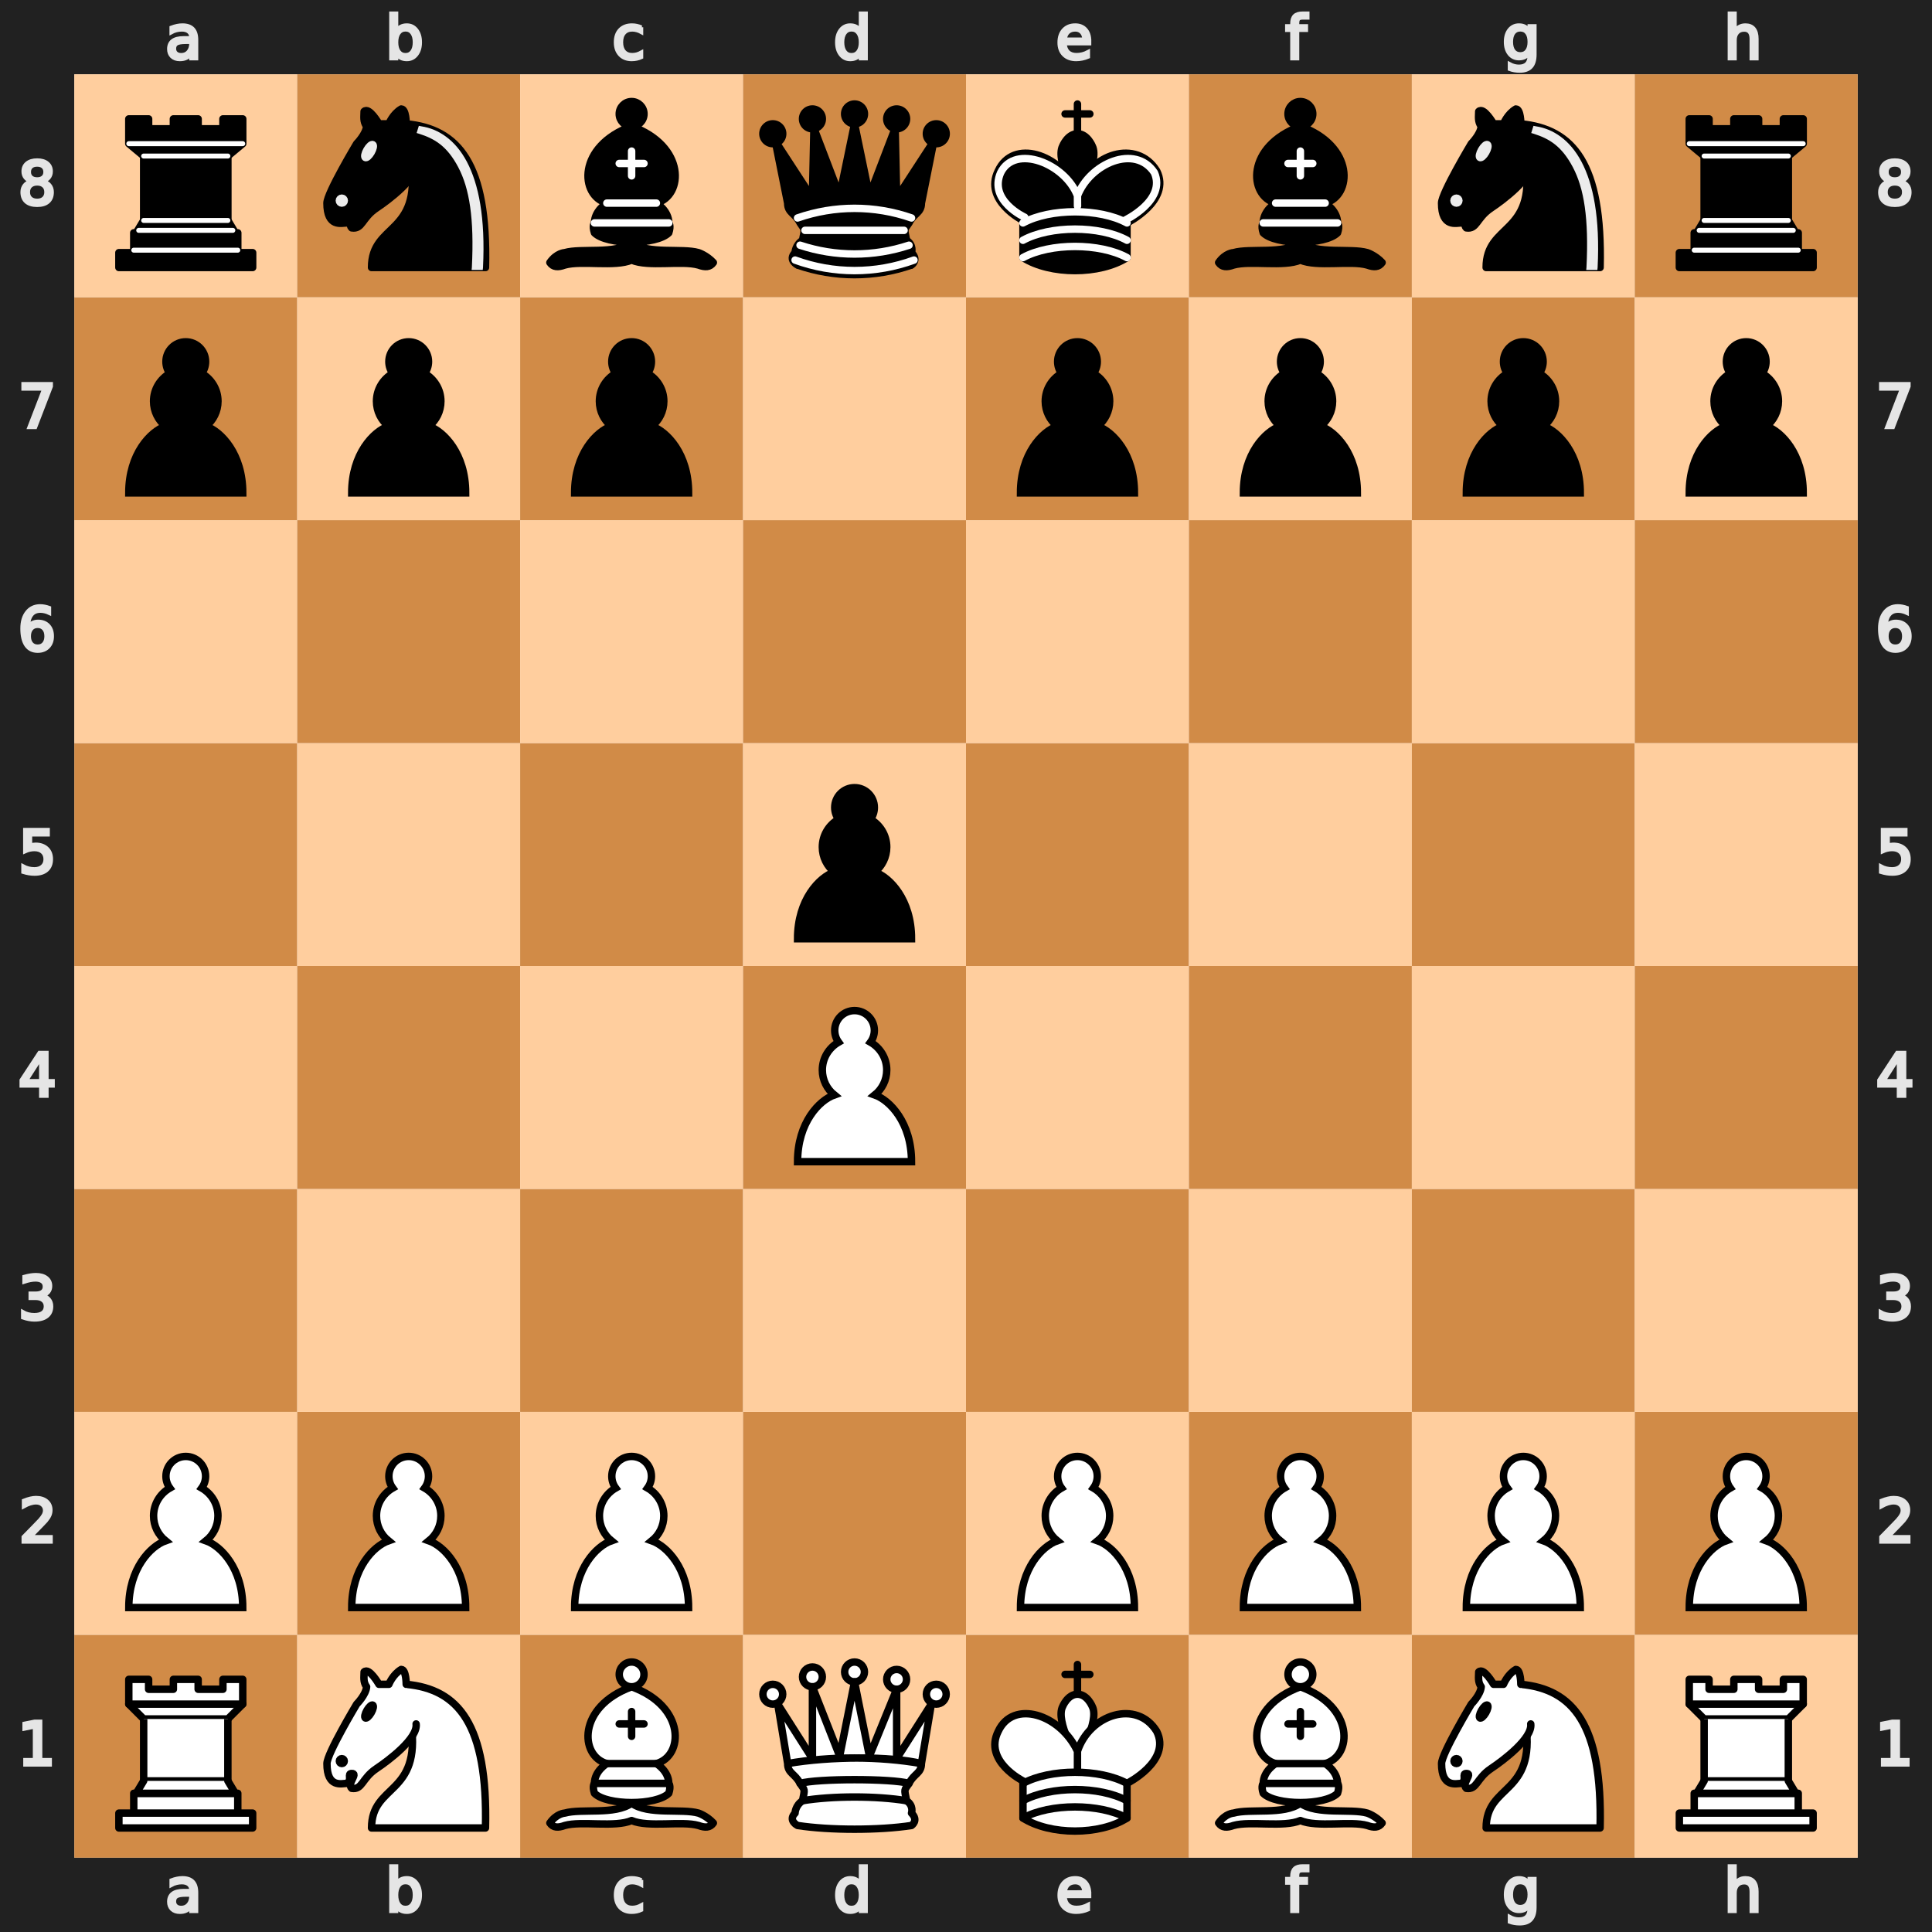
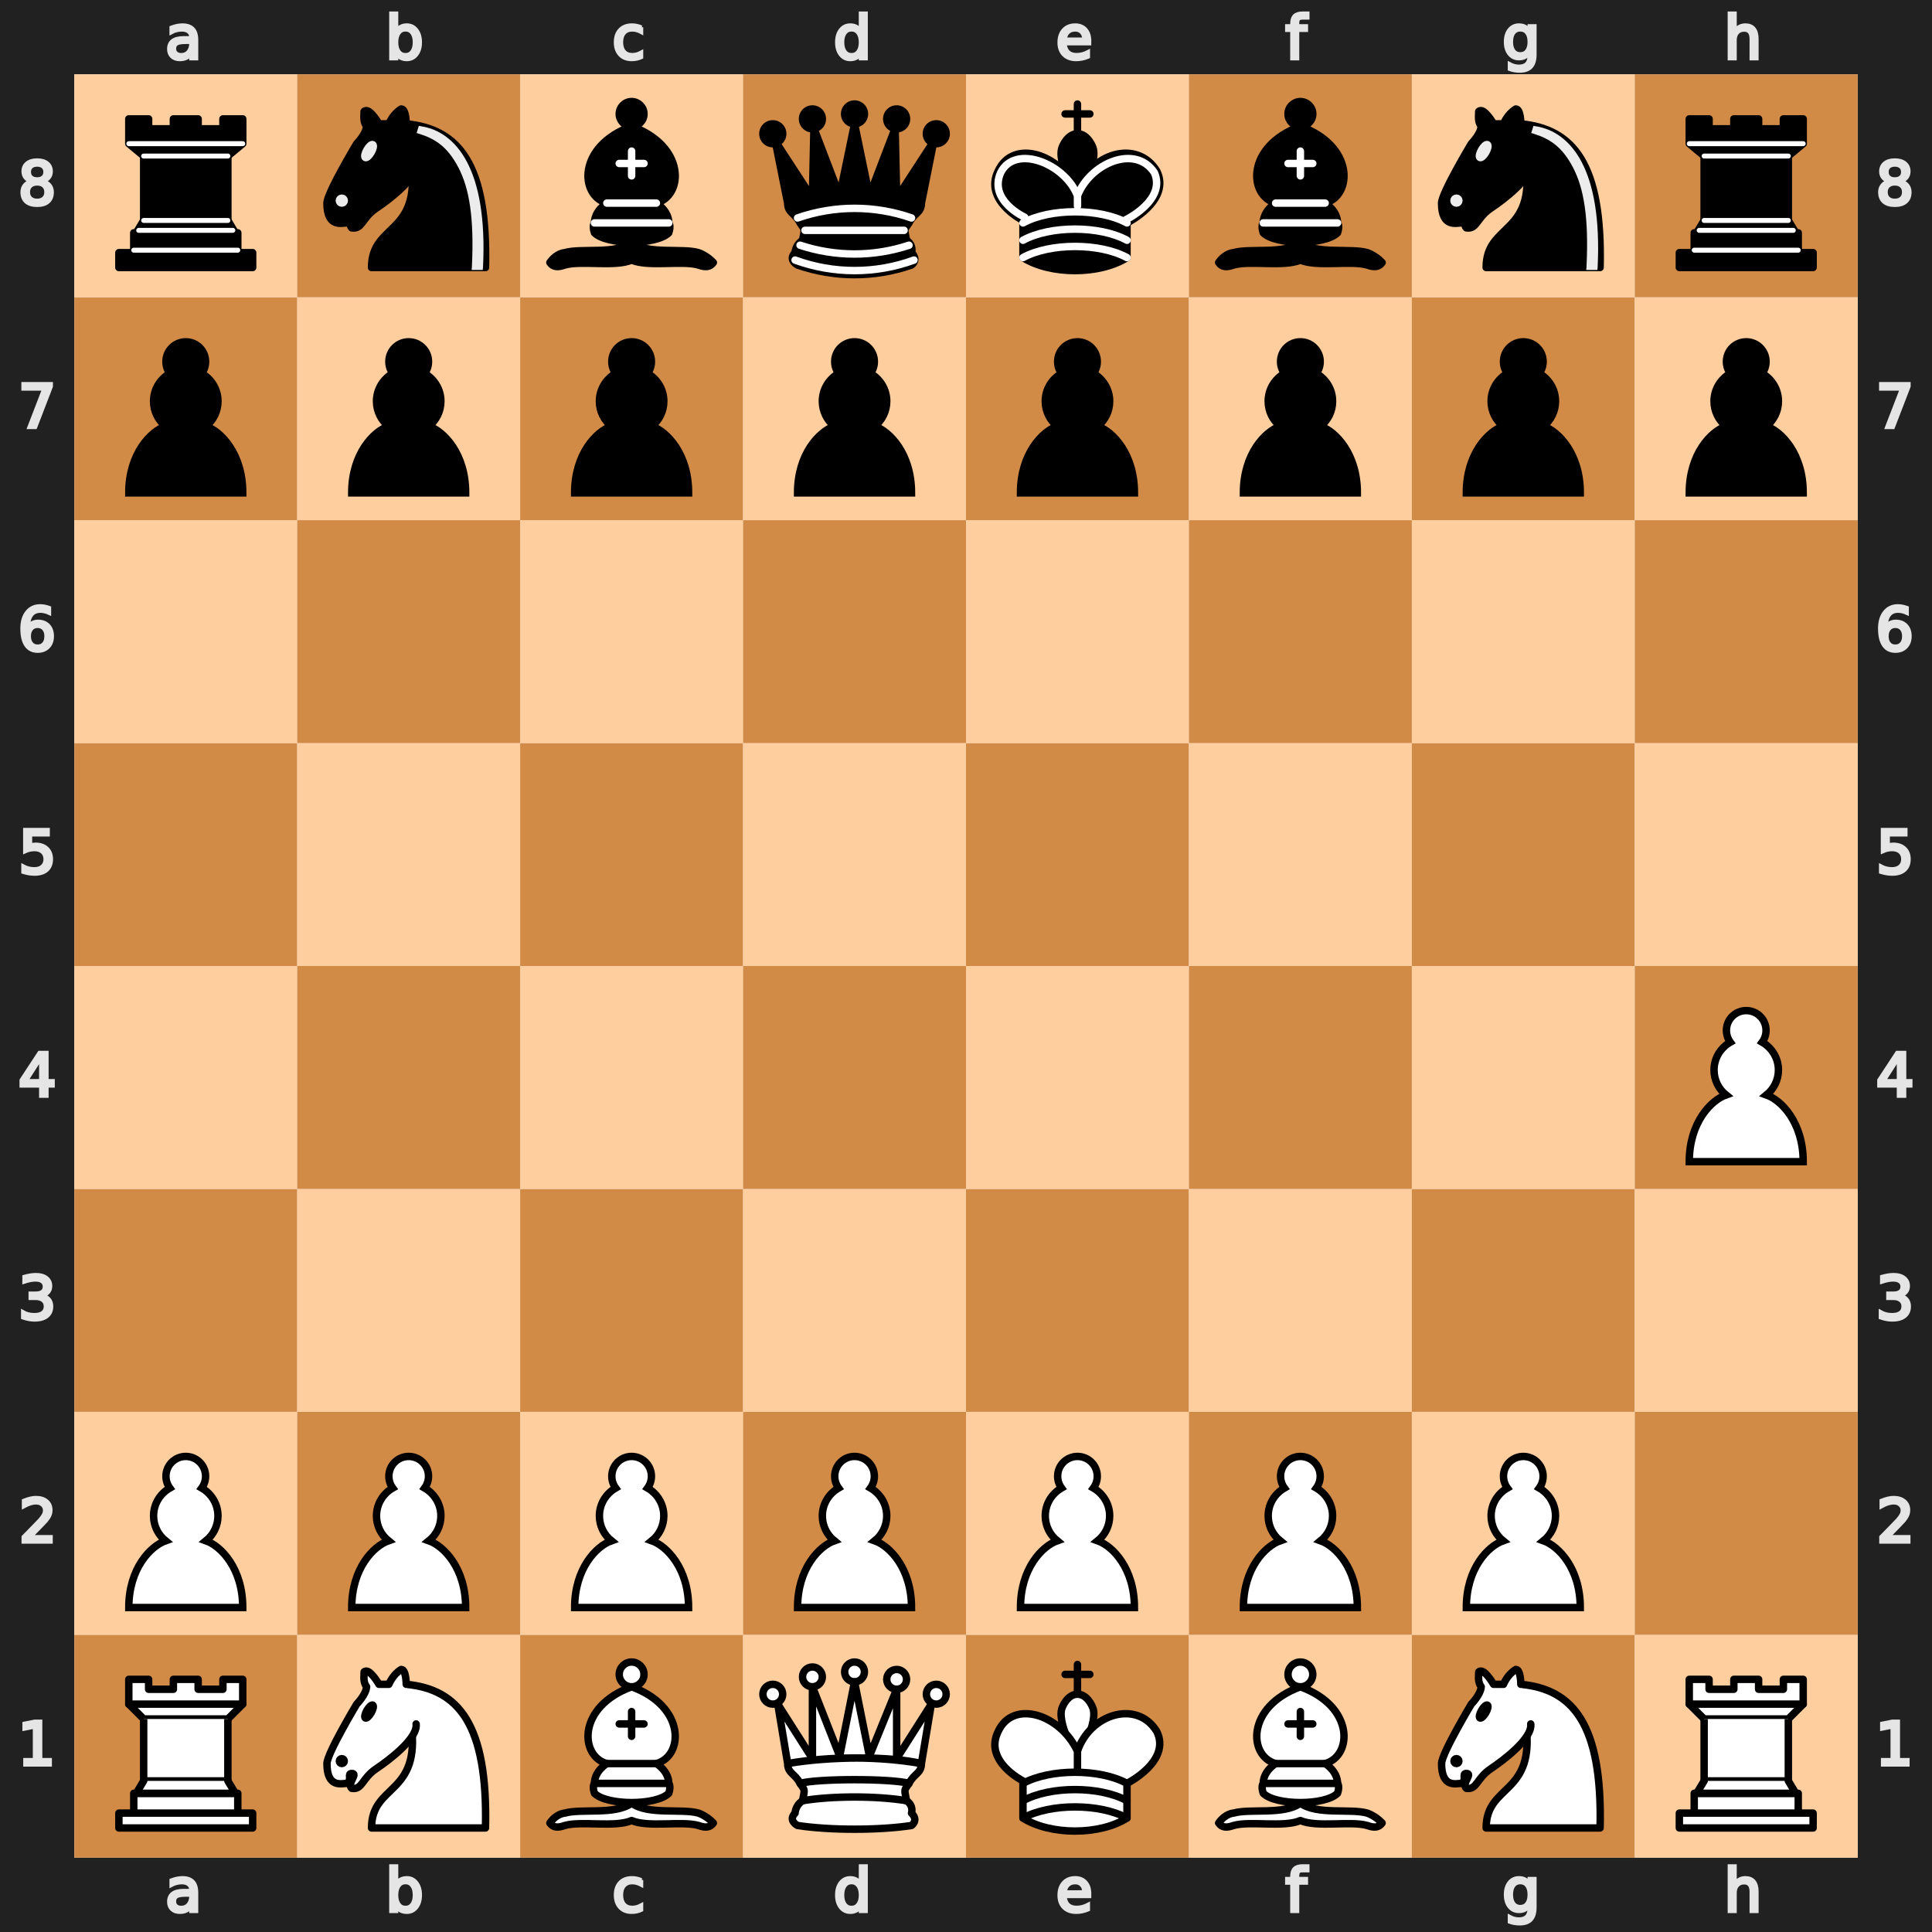
<svg xmlns="http://www.w3.org/2000/svg" xmlns:xlink="http://www.w3.org/1999/xlink" viewBox="0 0 390 390">
  <defs>
    <g id="white-pawn" class="white pawn">
      <path d="M22.5 9c-2.21 0-4 1.79-4 4 0 .89.29 1.71.78 2.38C17.33 16.5 16 18.59 16 21c0 2.03.94 3.84 2.41 5.03-3 1.06-7.41 5.55-7.41 13.47h23c0-7.92-4.41-12.41-7.41-13.47 1.47-1.19 2.41-3 2.41-5.03 0-2.41-1.33-4.5-3.28-5.62.49-.67.78-1.49.78-2.38 0-2.21-1.79-4-4-4z" fill="#fff" stroke="#000" stroke-width="1.5" stroke-linecap="round" />
    </g>
    <g id="white-knight" class="white knight" fill="none" fill-rule="evenodd" stroke="#000" stroke-width="1.5" stroke-linecap="round" stroke-linejoin="round">
      <path d="M 22,10 C 32.5,11 38.5,18 38,39 L 15,39 C 15,30 25,32.5 23,18" style="fill:#ffffff; stroke:#000000;" />
      <path d="M 24,18 C 24.38,20.91 18.45,25.37 16,27 C 13,29 13.18,31.34 11,31 C 9.958,30.06 12.41,27.96 11,28 C 10,28 11.19,29.23 10,30 C 9,30 5.997,31 6,26 C 6,24 12,14 12,14 C 12,14 13.89,12.1 14,10.5 C 13.27,9.506 13.5,8.5 13.5,7.5 C 14.5,6.5 16.5,10 16.5,10 L 18.5,10 C 18.5,10 19.28,8.008 21,7 C 22,7 22,10 22,10" style="fill:#ffffff; stroke:#000000;" />
      <path d="M 9.5 25.5 A 0.5 0.5 0 1 1 8.5,25.5 A 0.5 0.5 0 1 1 9.5 25.5 z" style="fill:#000000; stroke:#000000;" />
      <path d="M 15 15.5 A 0.5 1.5 0 1 1 14,15.5 A 0.5 1.5 0 1 1 15 15.5 z" transform="matrix(0.866,0.5,-0.5,0.866,9.693,-5.173)" style="fill:#000000; stroke:#000000;" />
    </g>
    <g id="white-bishop" class="white bishop" fill="none" fill-rule="evenodd" stroke="#000" stroke-width="1.5" stroke-linecap="round" stroke-linejoin="round">
      <g fill="#fff" stroke-linecap="butt">
        <path d="M9 36c3.39-.97 10.11.43 13.5-2 3.39 2.43 10.11 1.03 13.5 2 0 0 1.65.54 3 2-.68.97-1.65.99-3 .5-3.39-.97-10.11.46-13.5-1-3.39 1.46-10.11.03-13.5 1-1.354.49-2.323.47-3-.5 1.354-1.94 3-2 3-2zM15 32c2.5 2.5 12.5 2.5 15 0 .5-1.5 0-2 0-2 0-2.5-2.5-4-2.5-4 5.5-1.5 6-11.5-5-15.5-11 4-10.5 14-5 15.5 0 0-2.5 1.5-2.5 4 0 0-.5.5 0 2zM25 8a2.5 2.5 0 1 1-5 0 2.5 2.5 0 1 1 5 0z" />
      </g>
      <path d="M17.5 26h10M15 30h15m-7.5-14.5v5M20 18h5" stroke-linejoin="miter" />
    </g>
    <g id="white-rook" class="white rook" fill="#fff" fill-rule="evenodd" stroke="#000" stroke-width="1.5" stroke-linecap="round" stroke-linejoin="round">
      <path d="M9 39h27v-3H9v3zM12 36v-4h21v4H12zM11 14V9h4v2h5V9h5v2h5V9h4v5" stroke-linecap="butt" />
      <path d="M34 14l-3 3H14l-3-3" />
      <path d="M31 17v12.5H14V17" stroke-linecap="butt" stroke-linejoin="miter" />
      <path d="M31 29.5l1.5 2.5h-20l1.5-2.5" />
      <path d="M11 14h23" fill="none" stroke-linejoin="miter" />
    </g>
    <g id="white-queen" class="white queen" fill="#fff" fill-rule="evenodd" stroke="#000" stroke-width="1.5" stroke-linecap="round" stroke-linejoin="round">
      <path d="M8 12a2 2 0 1 1-4 0 2 2 0 1 1 4 0zM24.5 7.5a2 2 0 1 1-4 0 2 2 0 1 1 4 0zM41 12a2 2 0 1 1-4 0 2 2 0 1 1 4 0zM16 8.5a2 2 0 1 1-4 0 2 2 0 1 1 4 0zM33 9a2 2 0 1 1-4 0 2 2 0 1 1 4 0z" />
      <path d="M9 26c8.5-1.5 21-1.5 27 0l2-12-7 11V11l-5.5 13.5-3-15-3 15-5.5-14V25L7 14l2 12zM9 26c0 2 1.5 2 2.5 4 1 1.5 1 1 .5 3.5-1.5 1-1.5 2.5-1.5 2.5-1.5 1.5.5 2.5.5 2.5 6.5 1 16.5 1 23 0 0 0 1.5-1 0-2.5 0 0 .5-1.5-1-2.5-.5-2.5-.5-2 .5-3.5 1-2 2.5-2 2.5-4-8.5-1.5-18.5-1.5-27 0z" stroke-linecap="butt" />
      <path d="M11.5 30c3.5-1 18.5-1 22 0M12 33.5c6-1 15-1 21 0" fill="none" />
    </g>
    <g id="white-king" class="white king" fill="none" fill-rule="evenodd" stroke="#000" stroke-width="1.5" stroke-linecap="round" stroke-linejoin="round">
      <path d="M22.5 11.63V6M20 8h5" stroke-linejoin="miter" />
      <path d="M22.5 25s4.5-7.5 3-10.5c0 0-1-2.5-3-2.5s-3 2.5-3 2.5c-1.5 3 3 10.5 3 10.5" fill="#fff" stroke-linecap="butt" stroke-linejoin="miter" />
      <path d="M11.5 37c5.5 3.5 15.5 3.5 21 0v-7s9-4.5 6-10.5c-4-6.5-13.5-3.5-16 4V27v-3.5c-3.5-7.5-13-10.5-16-4-3 6 5 10 5 10V37z" fill="#fff" />
      <path d="M11.5 30c5.5-3 15.5-3 21 0m-21 3.5c5.5-3 15.5-3 21 0m-21 3.5c5.5-3 15.5-3 21 0" />
    </g>
    <g id="black-pawn" class="black pawn">
      <path d="M22.5 9c-2.21 0-4 1.79-4 4 0 .89.29 1.71.78 2.38C17.33 16.5 16 18.59 16 21c0 2.03.94 3.84 2.41 5.03-3 1.06-7.41 5.55-7.41 13.47h23c0-7.92-4.41-12.41-7.41-13.47 1.47-1.19 2.41-3 2.41-5.03 0-2.41-1.33-4.5-3.28-5.62.49-.67.78-1.49.78-2.38 0-2.21-1.79-4-4-4z" fill="#000" stroke="#000" stroke-width="1.5" stroke-linecap="round" />
    </g>
    <g id="black-knight" class="black knight" fill="none" fill-rule="evenodd" stroke="#000" stroke-width="1.5" stroke-linecap="round" stroke-linejoin="round">
      <path d="M 22,10 C 32.5,11 38.5,18 38,39 L 15,39 C 15,30 25,32.5 23,18" style="fill:#000000; stroke:#000000;" />
      <path d="M 24,18 C 24.38,20.91 18.45,25.37 16,27 C 13,29 13.18,31.34 11,31 C 9.958,30.06 12.41,27.96 11,28 C 10,28 11.19,29.23 10,30 C 9,30 5.997,31 6,26 C 6,24 12,14 12,14 C 12,14 13.89,12.1 14,10.5 C 13.27,9.506 13.5,8.5 13.5,7.5 C 14.5,6.5 16.5,10 16.5,10 L 18.5,10 C 18.5,10 19.28,8.008 21,7 C 22,7 22,10 22,10" style="fill:#000000; stroke:#000000;" />
      <path d="M 9.5 25.5 A 0.5 0.5 0 1 1 8.5,25.5 A 0.5 0.5 0 1 1 9.5 25.5 z" style="fill:#ececec; stroke:#ececec;" />
      <path d="M 15 15.5 A 0.5 1.5 0 1 1 14,15.5 A 0.5 1.5 0 1 1 15 15.5 z" transform="matrix(0.866,0.5,-0.5,0.866,9.693,-5.173)" style="fill:#ececec; stroke:#ececec;" />
      <path d="M 24.55,10.4 L 24.1,11.85 L 24.6,12 C 27.75,13 30.25,14.49 32.5,18.75 C 34.75,23.01 35.75,29.06 35.25,39 L 35.2,39.5 L 37.45,39.5 L 37.5,39 C 38,28.94 36.62,22.15 34.25,17.66 C 31.88,13.17 28.46,11.02 25.06,10.5 L 24.55,10.4 z " style="fill:#ececec; stroke:none;" />
    </g>
    <g id="black-bishop" class="black bishop" fill="none" fill-rule="evenodd" stroke="#000" stroke-width="1.5" stroke-linecap="round" stroke-linejoin="round">
      <path d="M9 36c3.39-.97 10.11.43 13.5-2 3.39 2.43 10.11 1.03 13.5 2 0 0 1.65.54 3 2-.68.97-1.65.99-3 .5-3.39-.97-10.11.46-13.5-1-3.39 1.46-10.11.03-13.5 1-1.354.49-2.323.47-3-.5 1.354-1.94 3-2 3-2zm6-4c2.5 2.5 12.5 2.5 15 0 .5-1.5 0-2 0-2 0-2.5-2.5-4-2.5-4 5.5-1.5 6-11.5-5-15.5-11 4-10.5 14-5 15.5 0 0-2.5 1.5-2.5 4 0 0-.5.5 0 2zM25 8a2.5 2.5 0 1 1-5 0 2.5 2.5 0 1 1 5 0z" fill="#000" stroke-linecap="butt" />
      <path d="M17.5 26h10M15 30h15m-7.5-14.5v5M20 18h5" stroke="#fff" stroke-linejoin="miter" />
    </g>
    <g id="black-rook" class="black rook" fill="#000" fill-rule="evenodd" stroke="#000" stroke-width="1.5" stroke-linecap="round" stroke-linejoin="round">
      <path d="M9 39h27v-3H9v3zM12.5 32l1.5-2.5h17l1.5 2.5h-20zM12 36v-4h21v4H12z" stroke-linecap="butt" />
      <path d="M14 29.5v-13h17v13H14z" stroke-linecap="butt" stroke-linejoin="miter" />
      <path d="M14 16.5L11 14h23l-3 2.5H14zM11 14V9h4v2h5V9h5v2h5V9h4v5H11z" stroke-linecap="butt" />
      <path d="M12 35.5h21M13 31.5h19M14 29.5h17M14 16.5h17M11 14h23" fill="none" stroke="#fff" stroke-width="1" stroke-linejoin="miter" />
    </g>
    <g id="black-queen" class="black queen" fill="#000" fill-rule="evenodd" stroke="#000" stroke-width="1.5" stroke-linecap="round" stroke-linejoin="round">
      <g fill="#000" stroke="none">
        <circle cx="6" cy="12" r="2.75" />
        <circle cx="14" cy="9" r="2.75" />
        <circle cx="22.5" cy="8" r="2.75" />
        <circle cx="31" cy="9" r="2.75" />
        <circle cx="39" cy="12" r="2.75" />
      </g>
      <path d="M9 26c8.5-1.5 21-1.5 27 0l2.5-12.5L31 25l-.3-14.1-5.2 13.6-3-14.5-3 14.5-5.2-13.6L14 25 6.5 13.5 9 26zM9 26c0 2 1.5 2 2.5 4 1 1.5 1 1 .5 3.5-1.5 1-1.5 2.5-1.5 2.5-1.5 1.5.5 2.5.5 2.5 6.5 1 16.5 1 23 0 0 0 1.5-1 0-2.5 0 0 .5-1.5-1-2.5-.5-2.5-.5-2 .5-3.5 1-2 2.5-2 2.5-4-8.5-1.5-18.5-1.5-27 0z" stroke-linecap="butt" />
      <path d="M11 38.5a35 35 1 0 0 23 0" fill="none" stroke-linecap="butt" />
      <path d="M11 29a35 35 1 0 1 23 0M12.5 31.5h20M11.5 34.5a35 35 1 0 0 22 0M10.5 37.5a35 35 1 0 0 24 0" fill="none" stroke="#fff" />
    </g>
    <g id="black-king" class="black king" fill="none" fill-rule="evenodd" stroke="#000" stroke-width="1.5" stroke-linecap="round" stroke-linejoin="round">
      <path d="M22.5 11.63V6" stroke-linejoin="miter" />
      <path d="M22.5 25s4.5-7.5 3-10.5c0 0-1-2.5-3-2.5s-3 2.5-3 2.5c-1.5 3 3 10.5 3 10.5" fill="#000" stroke-linecap="butt" stroke-linejoin="miter" />
      <path d="M11.5 37c5.5 3.5 15.5 3.5 21 0v-7s9-4.5 6-10.5c-4-6.5-13.5-3.5-16 4V27v-3.5c-3.5-7.5-13-10.5-16-4-3 6 5 10 5 10V37z" fill="#000" />
      <path d="M20 8h5" stroke-linejoin="miter" />
      <path d="M32 29.5s8.5-4 6.03-9.65C34.15 14 25 18 22.5 24.5l.01 2.1-.01-2.1C20 18 9.906 14 6.997 19.85c-2.497 5.65 4.853 9 4.853 9M11.5 30c5.5-3 15.5-3 21 0m-21 3.5c5.5-3 15.5-3 21 0m-21 3.5c5.5-3 15.5-3 21 0" stroke="#fff" />
    </g>
  </defs>
  <rect x="7.5" y="7.5" width="375" height="375" fill="none" stroke="#212121" stroke-width="15" />
  <g transform="translate(20, 1) scale(0.75, 0.75)" fill="#e5e5e5" stroke="#e5e5e5">
    <path d="M23.328 10.016q-1.742 0-2.414.398-.672.398-.672 1.36 0 .765.5 1.218.508.445 1.375.445 1.196 0 1.914-.843.727-.852.727-2.258v-.32zm2.867-.594v4.992h-1.437v-1.328q-.492.797-1.227 1.18-.734.375-1.797.375-1.343 0-2.14-.75-.79-.758-.79-2.024 0-1.476.985-2.226.992-.75 2.953-.75h2.016V8.75q0-.992-.656-1.531-.649-.547-1.829-.547-.75 0-1.46.18-.711.18-1.368.539V6.062q.79-.304 1.532-.453.742-.156 1.445-.156 1.898 0 2.836.984.937.985.937 2.985z" />
  </g>
  <g transform="translate(20, 375) scale(0.75, 0.75)" fill="#e5e5e5" stroke="#e5e5e5">
    <path d="M23.328 10.016q-1.742 0-2.414.398-.672.398-.672 1.36 0 .765.5 1.218.508.445 1.375.445 1.196 0 1.914-.843.727-.852.727-2.258v-.32zm2.867-.594v4.992h-1.437v-1.328q-.492.797-1.227 1.18-.734.375-1.797.375-1.343 0-2.14-.75-.79-.758-.79-2.024 0-1.476.985-2.226.992-.75 2.953-.75h2.016V8.75q0-.992-.656-1.531-.649-.547-1.829-.547-.75 0-1.46.18-.711.18-1.368.539V6.062q.79-.304 1.532-.453.742-.156 1.445-.156 1.898 0 2.836.984.937.985.937 2.985z" />
  </g>
  <g transform="translate(65, 1) scale(0.75, 0.75)" fill="#e5e5e5" stroke="#e5e5e5">
    <path d="M24.922 10.047q0-1.586-.656-2.485-.649-.906-1.79-.906-1.14 0-1.796.906-.649.899-.649 2.485 0 1.586.649 2.492.656.898 1.797.898 1.14 0 1.789-.898.656-.906.656-2.492zm-4.89-3.055q.452-.781 1.14-1.156.695-.383 1.656-.383 1.594 0 2.586 1.266 1 1.265 1 3.328 0 2.062-1 3.328-.992 1.266-2.586 1.266-.96 0-1.656-.375-.688-.383-1.14-1.164v1.312h-1.446V2.258h1.445z" />
  </g>
  <g transform="translate(65, 375) scale(0.75, 0.75)" fill="#e5e5e5" stroke="#e5e5e5">
    <path d="M24.922 10.047q0-1.586-.656-2.485-.649-.906-1.79-.906-1.14 0-1.796.906-.649.899-.649 2.485 0 1.586.649 2.492.656.898 1.797.898 1.14 0 1.789-.898.656-.906.656-2.492zm-4.89-3.055q.452-.781 1.14-1.156.695-.383 1.656-.383 1.594 0 2.586 1.266 1 1.265 1 3.328 0 2.062-1 3.328-.992 1.266-2.586 1.266-.96 0-1.656-.375-.688-.383-1.14-1.164v1.312h-1.446V2.258h1.445z" />
  </g>
  <g transform="translate(110, 1) scale(0.75, 0.75)" fill="#e5e5e5" stroke="#e5e5e5">
    <path d="M25.96 6v1.344q-.608-.336-1.226-.5-.609-.172-1.234-.172-1.398 0-2.172.89-.773.883-.773 2.485 0 1.601.773 2.492.774.883 2.172.883.625 0 1.234-.164.618-.172 1.227-.508v1.328q-.602.281-1.25.422-.64.14-1.367.14-1.977 0-3.14-1.242-1.165-1.242-1.165-3.351 0-2.14 1.172-3.367 1.18-1.227 3.227-1.227.664 0 1.296.14.633.134 1.227.407z" />
  </g>
  <g transform="translate(110, 375) scale(0.75, 0.75)" fill="#e5e5e5" stroke="#e5e5e5">
    <path d="M25.96 6v1.344q-.608-.336-1.226-.5-.609-.172-1.234-.172-1.398 0-2.172.89-.773.883-.773 2.485 0 1.601.773 2.492.774.883 2.172.883.625 0 1.234-.164.618-.172 1.227-.508v1.328q-.602.281-1.25.422-.64.14-1.367.14-1.977 0-3.14-1.242-1.165-1.242-1.165-3.351 0-2.14 1.172-3.367 1.18-1.227 3.227-1.227.664 0 1.296.14.633.134 1.227.407z" />
  </g>
  <g transform="translate(155, 1) scale(0.75, 0.75)" fill="#e5e5e5" stroke="#e5e5e5">
    <path d="M24.973 6.992V2.258h1.437v12.156h-1.437v-1.312q-.453.78-1.149 1.164-.687.375-1.656.375-1.586 0-2.586-1.266-.992-1.266-.992-3.328 0-2.063.992-3.328 1-1.266 2.586-1.266.969 0 1.656.383.696.375 1.149 1.156zm-4.899 3.055q0 1.586.649 2.492.656.898 1.797.898 1.14 0 1.796-.898.657-.906.657-2.492 0-1.586-.657-2.485-.656-.906-1.796-.906-1.141 0-1.797.906-.649.899-.649 2.485z" />
  </g>
  <g transform="translate(155, 375) scale(0.75, 0.75)" fill="#e5e5e5" stroke="#e5e5e5">
    <path d="M24.973 6.992V2.258h1.437v12.156h-1.437v-1.312q-.453.78-1.149 1.164-.687.375-1.656.375-1.586 0-2.586-1.266-.992-1.266-.992-3.328 0-2.063.992-3.328 1-1.266 2.586-1.266.969 0 1.656.383.696.375 1.149 1.156zm-4.899 3.055q0 1.586.649 2.492.656.898 1.797.898 1.14 0 1.796-.898.657-.906.657-2.492 0-1.586-.657-2.485-.656-.906-1.796-.906-1.141 0-1.797.906-.649.899-.649 2.485z" />
  </g>
  <g transform="translate(200, 1) scale(0.75, 0.75)" fill="#e5e5e5" stroke="#e5e5e5">
    <path d="M26.555 9.68v.703h-6.61q.094 1.484.89 2.265.806.774 2.235.774.828 0 1.602-.203.781-.203 1.547-.61v1.36q-.774.328-1.586.5-.813.172-1.649.172-2.093 0-3.32-1.22-1.219-1.218-1.219-3.296 0-2.148 1.157-3.406 1.164-1.266 3.132-1.266 1.766 0 2.79 1.14 1.03 1.134 1.03 3.087zm-1.438-.422q-.015-1.18-.664-1.883-.64-.703-1.703-.703-1.203 0-1.93.68-.718.68-.828 1.914z" />
  </g>
  <g transform="translate(200, 375) scale(0.75, 0.75)" fill="#e5e5e5" stroke="#e5e5e5">
    <path d="M26.555 9.68v.703h-6.61q.094 1.484.89 2.265.806.774 2.235.774.828 0 1.602-.203.781-.203 1.547-.61v1.36q-.774.328-1.586.5-.813.172-1.649.172-2.093 0-3.32-1.22-1.219-1.218-1.219-3.296 0-2.148 1.157-3.406 1.164-1.266 3.132-1.266 1.766 0 2.79 1.14 1.03 1.134 1.03 3.087zm-1.438-.422q-.015-1.18-.664-1.883-.64-.703-1.703-.703-1.203 0-1.93.68-.718.68-.828 1.914z" />
  </g>
  <g transform="translate(245, 1) scale(0.75, 0.75)" fill="#e5e5e5" stroke="#e5e5e5">
    <path d="M25.285 2.258v1.195H23.91q-.773 0-1.078.313-.297.312-.297 1.125v.773h2.367v1.117h-2.367v7.633H21.09V6.781h-1.375V5.664h1.375v-.61q0-1.46.68-2.124.68-.672 2.156-.672z" />
  </g>
  <g transform="translate(245, 375) scale(0.75, 0.75)" fill="#e5e5e5" stroke="#e5e5e5">
    <path d="M25.285 2.258v1.195H23.91q-.773 0-1.078.313-.297.312-.297 1.125v.773h2.367v1.117h-2.367v7.633H21.09V6.781h-1.375V5.664h1.375v-.61q0-1.46.68-2.124.68-.672 2.156-.672z" />
  </g>
  <g transform="translate(290, 1) scale(0.75, 0.75)" fill="#e5e5e5" stroke="#e5e5e5">
    <path d="M24.973 9.937q0-1.562-.649-2.421-.64-.86-1.804-.86-1.157 0-1.805.86-.64.859-.64 2.421 0 1.555.64 2.415.648.859 1.805.859 1.164 0 1.804-.86.649-.859.649-2.414zm1.437 3.391q0 2.234-.992 3.32-.992 1.094-3.04 1.094-.757 0-1.429-.117-.672-.11-1.304-.344v-1.398q.632.344 1.25.508.617.164 1.257.164 1.414 0 2.118-.743.703-.734.703-2.226v-.711q-.446.773-1.141 1.156-.695.383-1.664.383-1.61 0-2.594-1.227-.984-1.226-.984-3.25 0-2.03.984-3.257.985-1.227 2.594-1.227.969 0 1.664.383t1.14 1.156V5.664h1.438z" />
  </g>
  <g transform="translate(290, 375) scale(0.75, 0.75)" fill="#e5e5e5" stroke="#e5e5e5">
    <path d="M24.973 9.937q0-1.562-.649-2.421-.64-.86-1.804-.86-1.157 0-1.805.86-.64.859-.64 2.421 0 1.555.64 2.415.648.859 1.805.859 1.164 0 1.804-.86.649-.859.649-2.414zm1.437 3.391q0 2.234-.992 3.32-.992 1.094-3.04 1.094-.757 0-1.429-.117-.672-.11-1.304-.344v-1.398q.632.344 1.25.508.617.164 1.257.164 1.414 0 2.118-.743.703-.734.703-2.226v-.711q-.446.773-1.141 1.156-.695.383-1.664.383-1.61 0-2.594-1.227-.984-1.226-.984-3.25 0-2.03.984-3.257.985-1.227 2.594-1.227.969 0 1.664.383t1.14 1.156V5.664h1.438z" />
  </g>
  <g transform="translate(335, 1) scale(0.75, 0.75)" fill="#e5e5e5" stroke="#e5e5e5">
    <path d="M26.164 9.133v5.281h-1.437V9.18q0-1.243-.485-1.86-.484-.617-1.453-.617-1.164 0-1.836.742-.672.742-.672 2.024v4.945h-1.445V2.258h1.445v4.765q.516-.789 1.211-1.18.703-.39 1.617-.39 1.508 0 2.282.938.773.93.773 2.742z" />
  </g>
  <g transform="translate(335, 375) scale(0.75, 0.75)" fill="#e5e5e5" stroke="#e5e5e5">
    <path d="M26.164 9.133v5.281h-1.437V9.18q0-1.243-.485-1.86-.484-.617-1.453-.617-1.164 0-1.836.742-.672.742-.672 2.024v4.945h-1.445V2.258h1.445v4.765q.516-.789 1.211-1.18.703-.39 1.617-.39 1.508 0 2.282.938.773.93.773 2.742z" />
  </g>
  <g transform="translate(0, 335) scale(0.75, 0.75)" fill="#e5e5e5" stroke="#e5e5e5">
    <path d="M6.754 26.996h2.578v-8.898l-2.805.562v-1.437l2.79-.563h1.578v10.336h2.578v1.328h-6.72z" />
  </g>
  <g transform="translate(375, 335) scale(0.75, 0.75)" fill="#e5e5e5" stroke="#e5e5e5">
    <path d="M6.754 26.996h2.578v-8.898l-2.805.562v-1.437l2.79-.563h1.578v10.336h2.578v1.328h-6.72z" />
  </g>
  <g transform="translate(0, 290) scale(0.75, 0.75)" fill="#e5e5e5" stroke="#e5e5e5">
    <path d="M8.195 26.996h5.508v1.328H6.297v-1.328q.898-.93 2.445-2.492 1.555-1.57 1.953-2.024.758-.851 1.055-1.437.305-.594.305-1.164 0-.93-.657-1.516-.648-.586-1.695-.586-.742 0-1.57.258-.82.258-1.758.781v-1.593q.953-.383 1.781-.578.828-.196 1.516-.196 1.812 0 2.89.906 1.079.907 1.079 2.422 0 .72-.274 1.368-.265.64-.976 1.515-.196.227-1.243 1.313-1.046 1.078-2.953 3.023z" />
  </g>
  <g transform="translate(375, 290) scale(0.75, 0.75)" fill="#e5e5e5" stroke="#e5e5e5">
    <path d="M8.195 26.996h5.508v1.328H6.297v-1.328q.898-.93 2.445-2.492 1.555-1.57 1.953-2.024.758-.851 1.055-1.437.305-.594.305-1.164 0-.93-.657-1.516-.648-.586-1.695-.586-.742 0-1.57.258-.82.258-1.758.781v-1.593q.953-.383 1.781-.578.828-.196 1.516-.196 1.812 0 2.89.906 1.079.907 1.079 2.422 0 .72-.274 1.368-.265.64-.976 1.515-.196.227-1.243 1.313-1.046 1.078-2.953 3.023z" />
  </g>
  <g transform="translate(0, 245) scale(0.75, 0.75)" fill="#e5e5e5" stroke="#e5e5e5">
    <path d="M11.434 22.035q1.132.242 1.765 1.008.64.766.64 1.89 0 1.727-1.187 2.672-1.187.946-3.375.946-.734 0-1.515-.149-.774-.14-1.602-.43V26.45q.656.383 1.438.578.78.196 1.632.196 1.485 0 2.258-.586.782-.586.782-1.703 0-1.032-.727-1.61-.719-.586-2.008-.586h-1.36v-1.297h1.423q1.164 0 1.78-.46.618-.47.618-1.344 0-.899-.64-1.375-.633-.485-1.82-.485-.65 0-1.391.141-.743.14-1.633.437V16.95q.898-.25 1.68-.375.788-.125 1.484-.125 1.797 0 2.844.82 1.046.813 1.046 2.204 0 .968-.554 1.64-.555.664-1.578.922z" />
  </g>
  <g transform="translate(375, 245) scale(0.75, 0.75)" fill="#e5e5e5" stroke="#e5e5e5">
    <path d="M11.434 22.035q1.132.242 1.765 1.008.64.766.64 1.89 0 1.727-1.187 2.672-1.187.946-3.375.946-.734 0-1.515-.149-.774-.14-1.602-.43V26.45q.656.383 1.438.578.78.196 1.632.196 1.485 0 2.258-.586.782-.586.782-1.703 0-1.032-.727-1.61-.719-.586-2.008-.586h-1.36v-1.297h1.423q1.164 0 1.78-.46.618-.47.618-1.344 0-.899-.64-1.375-.633-.485-1.82-.485-.65 0-1.391.141-.743.14-1.633.437V16.95q.898-.25 1.68-.375.788-.125 1.484-.125 1.797 0 2.844.82 1.046.813 1.046 2.204 0 .968-.554 1.64-.555.664-1.578.922z" />
  </g>
  <g transform="translate(0, 200) scale(0.75, 0.75)" fill="#e5e5e5" stroke="#e5e5e5">
    <path d="M11.016 18.035L7.03 24.262h3.985zm-.414-1.375h1.984v7.602h1.664v1.312h-1.664v2.75h-1.57v-2.75H5.75v-1.523z" />
  </g>
  <g transform="translate(375, 200) scale(0.75, 0.75)" fill="#e5e5e5" stroke="#e5e5e5">
    <path d="M11.016 18.035L7.03 24.262h3.985zm-.414-1.375h1.984v7.602h1.664v1.312h-1.664v2.75h-1.57v-2.75H5.75v-1.523z" />
  </g>
  <g transform="translate(0, 155) scale(0.75, 0.75)" fill="#e5e5e5" stroke="#e5e5e5">
    <path d="M6.719 16.66h6.195v1.328h-4.75v2.86q.344-.118.688-.172.343-.063.687-.063 1.953 0 3.094 1.07 1.14 1.07 1.14 2.899 0 1.883-1.171 2.93-1.172 1.039-3.305 1.039-.735 0-1.5-.125-.758-.125-1.57-.375v-1.586q.703.383 1.453.57.75.188 1.586.188 1.351 0 2.14-.711.79-.711.79-1.93 0-1.219-.79-1.93-.789-.71-2.14-.71-.633 0-1.266.14-.625.14-1.281.438z" />
  </g>
  <g transform="translate(375, 155) scale(0.75, 0.75)" fill="#e5e5e5" stroke="#e5e5e5">
    <path d="M6.719 16.66h6.195v1.328h-4.75v2.86q.344-.118.688-.172.343-.063.687-.063 1.953 0 3.094 1.07 1.14 1.07 1.14 2.899 0 1.883-1.171 2.93-1.172 1.039-3.305 1.039-.735 0-1.5-.125-.758-.125-1.57-.375v-1.586q.703.383 1.453.57.75.188 1.586.188 1.351 0 2.14-.711.79-.711.79-1.93 0-1.219-.79-1.93-.789-.71-2.14-.71-.633 0-1.266.14-.625.14-1.281.438z" />
  </g>
  <g transform="translate(0, 110) scale(0.75, 0.75)" fill="#e5e5e5" stroke="#e5e5e5">
    <path d="M10.137 21.863q-1.063 0-1.688.727-.617.726-.617 1.992 0 1.258.617 1.992.625.727 1.688.727 1.062 0 1.68-.727.624-.734.624-1.992 0-1.266-.625-1.992-.617-.727-1.68-.727zm3.133-4.945v1.437q-.594-.28-1.204-.43-.601-.148-1.195-.148-1.562 0-2.39 1.055-.82 1.055-.938 3.188.46-.68 1.156-1.04.696-.367 1.531-.367 1.758 0 2.774 1.07 1.023 1.063 1.023 2.899 0 1.797-1.062 2.883-1.063 1.086-2.828 1.086-2.024 0-3.094-1.547-1.07-1.555-1.07-4.5 0-2.766 1.312-4.406 1.313-1.649 3.524-1.649.593 0 1.195.117.61.118 1.266.352z" />
  </g>
  <g transform="translate(375, 110) scale(0.75, 0.75)" fill="#e5e5e5" stroke="#e5e5e5">
    <path d="M10.137 21.863q-1.063 0-1.688.727-.617.726-.617 1.992 0 1.258.617 1.992.625.727 1.688.727 1.062 0 1.68-.727.624-.734.624-1.992 0-1.266-.625-1.992-.617-.727-1.68-.727zm3.133-4.945v1.437q-.594-.28-1.204-.43-.601-.148-1.195-.148-1.562 0-2.39 1.055-.82 1.055-.938 3.188.46-.68 1.156-1.04.696-.367 1.531-.367 1.758 0 2.774 1.07 1.023 1.063 1.023 2.899 0 1.797-1.062 2.883-1.063 1.086-2.828 1.086-2.024 0-3.094-1.547-1.07-1.555-1.07-4.5 0-2.766 1.312-4.406 1.313-1.649 3.524-1.649.593 0 1.195.117.61.118 1.266.352z" />
  </g>
  <g transform="translate(0, 65) scale(0.75, 0.75)" fill="#e5e5e5" stroke="#e5e5e5">
    <path d="M6.25 16.66h7.5v.672L9.516 28.324H7.867l3.985-10.336H6.25z" />
  </g>
  <g transform="translate(375, 65) scale(0.75, 0.75)" fill="#e5e5e5" stroke="#e5e5e5">
    <path d="M6.25 16.66h7.5v.672L9.516 28.324H7.867l3.985-10.336H6.25z" />
  </g>
  <g transform="translate(0, 20) scale(0.75, 0.75)" fill="#e5e5e5" stroke="#e5e5e5">
    <path d="M10 22.785q-1.125 0-1.773.602-.641.601-.641 1.656t.64 1.656q.649.602 1.774.602t1.773-.602q.649-.61.649-1.656 0-1.055-.649-1.656-.64-.602-1.773-.602zm-1.578-.672q-1.016-.25-1.586-.945-.563-.695-.563-1.695 0-1.399.993-2.211 1-.813 2.734-.813 1.742 0 2.734.813.993.812.993 2.21 0 1-.57 1.696-.563.695-1.571.945 1.14.266 1.773 1.04.641.773.641 1.89 0 1.695-1.04 2.602-1.03.906-2.96.906t-2.969-.906Q6 26.738 6 25.043q0-1.117.64-1.89.641-.774 1.782-1.04zm-.578-2.492q0 .906.562 1.414.57.508 1.594.508 1.016 0 1.586-.508.578-.508.578-1.414 0-.906-.578-1.414-.57-.508-1.586-.508-1.023 0-1.594.508-.562.508-.562 1.414z" />
  </g>
  <g transform="translate(375, 20) scale(0.75, 0.75)" fill="#e5e5e5" stroke="#e5e5e5">
    <path d="M10 22.785q-1.125 0-1.773.602-.641.601-.641 1.656t.64 1.656q.649.602 1.774.602t1.773-.602q.649-.61.649-1.656 0-1.055-.649-1.656-.64-.602-1.773-.602zm-1.578-.672q-1.016-.25-1.586-.945-.563-.695-.563-1.695 0-1.399.993-2.211 1-.813 2.734-.813 1.742 0 2.734.813.993.812.993 2.21 0 1-.57 1.696-.563.695-1.571.945 1.14.266 1.773 1.04.641.773.641 1.89 0 1.695-1.04 2.602-1.03.906-2.96.906t-2.969-.906Q6 26.738 6 25.043q0-1.117.64-1.89.641-.774 1.782-1.04zm-.578-2.492q0 .906.562 1.414.57.508 1.594.508 1.016 0 1.586-.508.578-.508.578-1.414 0-.906-.578-1.414-.57-.508-1.586-.508-1.023 0-1.594.508-.562.508-.562 1.414z" />
  </g>
  <rect x="15" y="330" width="45" height="45" class="square dark a1" stroke="none" fill="#d18b47" />
  <rect x="60" y="330" width="45" height="45" class="square light b1" stroke="none" fill="#ffce9e" />
  <rect x="105" y="330" width="45" height="45" class="square dark c1" stroke="none" fill="#d18b47" />
  <rect x="150" y="330" width="45" height="45" class="square light d1" stroke="none" fill="#ffce9e" />
  <rect x="195" y="330" width="45" height="45" class="square dark e1" stroke="none" fill="#d18b47" />
  <rect x="240" y="330" width="45" height="45" class="square light f1" stroke="none" fill="#ffce9e" />
  <rect x="285" y="330" width="45" height="45" class="square dark g1" stroke="none" fill="#d18b47" />
  <rect x="330" y="330" width="45" height="45" class="square light h1" stroke="none" fill="#ffce9e" />
  <rect x="15" y="285" width="45" height="45" class="square light a2" stroke="none" fill="#ffce9e" />
  <rect x="60" y="285" width="45" height="45" class="square dark b2" stroke="none" fill="#d18b47" />
  <rect x="105" y="285" width="45" height="45" class="square light c2" stroke="none" fill="#ffce9e" />
  <rect x="150" y="285" width="45" height="45" class="square dark d2" stroke="none" fill="#d18b47" />
  <rect x="195" y="285" width="45" height="45" class="square light e2" stroke="none" fill="#ffce9e" />
  <rect x="240" y="285" width="45" height="45" class="square dark f2" stroke="none" fill="#d18b47" />
  <rect x="285" y="285" width="45" height="45" class="square light g2" stroke="none" fill="#ffce9e" />
  <rect x="330" y="285" width="45" height="45" class="square dark h2" stroke="none" fill="#d18b47" />
  <rect x="15" y="240" width="45" height="45" class="square dark a3" stroke="none" fill="#d18b47" />
  <rect x="60" y="240" width="45" height="45" class="square light b3" stroke="none" fill="#ffce9e" />
  <rect x="105" y="240" width="45" height="45" class="square dark c3" stroke="none" fill="#d18b47" />
  <rect x="150" y="240" width="45" height="45" class="square light d3" stroke="none" fill="#ffce9e" />
  <rect x="195" y="240" width="45" height="45" class="square dark e3" stroke="none" fill="#d18b47" />
  <rect x="240" y="240" width="45" height="45" class="square light f3" stroke="none" fill="#ffce9e" />
  <rect x="285" y="240" width="45" height="45" class="square dark g3" stroke="none" fill="#d18b47" />
  <rect x="330" y="240" width="45" height="45" class="square light h3" stroke="none" fill="#ffce9e" />
  <rect x="15" y="195" width="45" height="45" class="square light a4" stroke="none" fill="#ffce9e" />
  <rect x="60" y="195" width="45" height="45" class="square dark b4" stroke="none" fill="#d18b47" />
  <rect x="105" y="195" width="45" height="45" class="square light c4" stroke="none" fill="#ffce9e" />
  <rect x="150" y="195" width="45" height="45" class="square dark d4" stroke="none" fill="#d18b47" />
  <rect x="195" y="195" width="45" height="45" class="square light e4" stroke="none" fill="#ffce9e" />
  <rect x="240" y="195" width="45" height="45" class="square dark f4" stroke="none" fill="#d18b47" />
  <rect x="285" y="195" width="45" height="45" class="square light g4" stroke="none" fill="#ffce9e" />
  <rect x="330" y="195" width="45" height="45" class="square dark h4" stroke="none" fill="#d18b47" />
  <rect x="15" y="150" width="45" height="45" class="square dark a5" stroke="none" fill="#d18b47" />
  <rect x="60" y="150" width="45" height="45" class="square light b5" stroke="none" fill="#ffce9e" />
  <rect x="105" y="150" width="45" height="45" class="square dark c5" stroke="none" fill="#d18b47" />
  <rect x="150" y="150" width="45" height="45" class="square light d5" stroke="none" fill="#ffce9e" />
  <rect x="195" y="150" width="45" height="45" class="square dark e5" stroke="none" fill="#d18b47" />
  <rect x="240" y="150" width="45" height="45" class="square light f5" stroke="none" fill="#ffce9e" />
  <rect x="285" y="150" width="45" height="45" class="square dark g5" stroke="none" fill="#d18b47" />
  <rect x="330" y="150" width="45" height="45" class="square light h5" stroke="none" fill="#ffce9e" />
  <rect x="15" y="105" width="45" height="45" class="square light a6" stroke="none" fill="#ffce9e" />
  <rect x="60" y="105" width="45" height="45" class="square dark b6" stroke="none" fill="#d18b47" />
  <rect x="105" y="105" width="45" height="45" class="square light c6" stroke="none" fill="#ffce9e" />
  <rect x="150" y="105" width="45" height="45" class="square dark d6" stroke="none" fill="#d18b47" />
  <rect x="195" y="105" width="45" height="45" class="square light e6" stroke="none" fill="#ffce9e" />
  <rect x="240" y="105" width="45" height="45" class="square dark f6" stroke="none" fill="#d18b47" />
  <rect x="285" y="105" width="45" height="45" class="square light g6" stroke="none" fill="#ffce9e" />
  <rect x="330" y="105" width="45" height="45" class="square dark h6" stroke="none" fill="#d18b47" />
  <rect x="15" y="60" width="45" height="45" class="square dark a7" stroke="none" fill="#d18b47" />
  <rect x="60" y="60" width="45" height="45" class="square light b7" stroke="none" fill="#ffce9e" />
  <rect x="105" y="60" width="45" height="45" class="square dark c7" stroke="none" fill="#d18b47" />
  <rect x="150" y="60" width="45" height="45" class="square light d7" stroke="none" fill="#ffce9e" />
  <rect x="195" y="60" width="45" height="45" class="square dark e7" stroke="none" fill="#d18b47" />
  <rect x="240" y="60" width="45" height="45" class="square light f7" stroke="none" fill="#ffce9e" />
  <rect x="285" y="60" width="45" height="45" class="square dark g7" stroke="none" fill="#d18b47" />
  <rect x="330" y="60" width="45" height="45" class="square light h7" stroke="none" fill="#ffce9e" />
  <rect x="15" y="15" width="45" height="45" class="square light a8" stroke="none" fill="#ffce9e" />
  <rect x="60" y="15" width="45" height="45" class="square dark b8" stroke="none" fill="#d18b47" />
  <rect x="105" y="15" width="45" height="45" class="square light c8" stroke="none" fill="#ffce9e" />
  <rect x="150" y="15" width="45" height="45" class="square dark d8" stroke="none" fill="#d18b47" />
  <rect x="195" y="15" width="45" height="45" class="square light e8" stroke="none" fill="#ffce9e" />
  <rect x="240" y="15" width="45" height="45" class="square dark f8" stroke="none" fill="#d18b47" />
  <rect x="285" y="15" width="45" height="45" class="square light g8" stroke="none" fill="#ffce9e" />
  <rect x="330" y="15" width="45" height="45" class="square dark h8" stroke="none" fill="#d18b47" />
  <use href="#white-rook" xlink:href="#white-rook" transform="translate(15, 330)" />
  <use href="#white-knight" xlink:href="#white-knight" transform="translate(60, 330)" />
  <use href="#white-bishop" xlink:href="#white-bishop" transform="translate(105, 330)" />
  <use href="#white-queen" xlink:href="#white-queen" transform="translate(150, 330)" />
  <use href="#white-king" xlink:href="#white-king" transform="translate(195, 330)" />
  <use href="#white-bishop" xlink:href="#white-bishop" transform="translate(240, 330)" />
  <use href="#white-knight" xlink:href="#white-knight" transform="translate(285, 330)" />
  <use href="#white-rook" xlink:href="#white-rook" transform="translate(330, 330)" />
  <use href="#white-pawn" xlink:href="#white-pawn" transform="translate(15, 285)" />
  <use href="#white-pawn" xlink:href="#white-pawn" transform="translate(60, 285)" />
  <use href="#white-pawn" xlink:href="#white-pawn" transform="translate(105, 285)" />
+   <use href="#white-pawn" xlink:href="#white-pawn" transform="translate(150, 285)" />
  <use href="#white-pawn" xlink:href="#white-pawn" transform="translate(195, 285)" />
  <use href="#white-pawn" xlink:href="#white-pawn" transform="translate(240, 285)" />
  <use href="#white-pawn" xlink:href="#white-pawn" transform="translate(285, 285)" />
-   <use href="#white-pawn" xlink:href="#white-pawn" transform="translate(330, 285)" />
-   <use href="#white-pawn" xlink:href="#white-pawn" transform="translate(150, 195)" />
-   <use href="#black-pawn" xlink:href="#black-pawn" transform="translate(150, 150)" />
+   <use href="#white-pawn" xlink:href="#white-pawn" transform="translate(330, 195)" />
  <use href="#black-pawn" xlink:href="#black-pawn" transform="translate(15, 60)" />
  <use href="#black-pawn" xlink:href="#black-pawn" transform="translate(60, 60)" />
  <use href="#black-pawn" xlink:href="#black-pawn" transform="translate(105, 60)" />
+   <use href="#black-pawn" xlink:href="#black-pawn" transform="translate(150, 60)" />
  <use href="#black-pawn" xlink:href="#black-pawn" transform="translate(195, 60)" />
  <use href="#black-pawn" xlink:href="#black-pawn" transform="translate(240, 60)" />
  <use href="#black-pawn" xlink:href="#black-pawn" transform="translate(285, 60)" />
  <use href="#black-pawn" xlink:href="#black-pawn" transform="translate(330, 60)" />
  <use href="#black-rook" xlink:href="#black-rook" transform="translate(15, 15)" />
  <use href="#black-knight" xlink:href="#black-knight" transform="translate(60, 15)" />
  <use href="#black-bishop" xlink:href="#black-bishop" transform="translate(105, 15)" />
  <use href="#black-queen" xlink:href="#black-queen" transform="translate(150, 15)" />
  <use href="#black-king" xlink:href="#black-king" transform="translate(195, 15)" />
  <use href="#black-bishop" xlink:href="#black-bishop" transform="translate(240, 15)" />
  <use href="#black-knight" xlink:href="#black-knight" transform="translate(285, 15)" />
  <use href="#black-rook" xlink:href="#black-rook" transform="translate(330, 15)" />
</svg>
